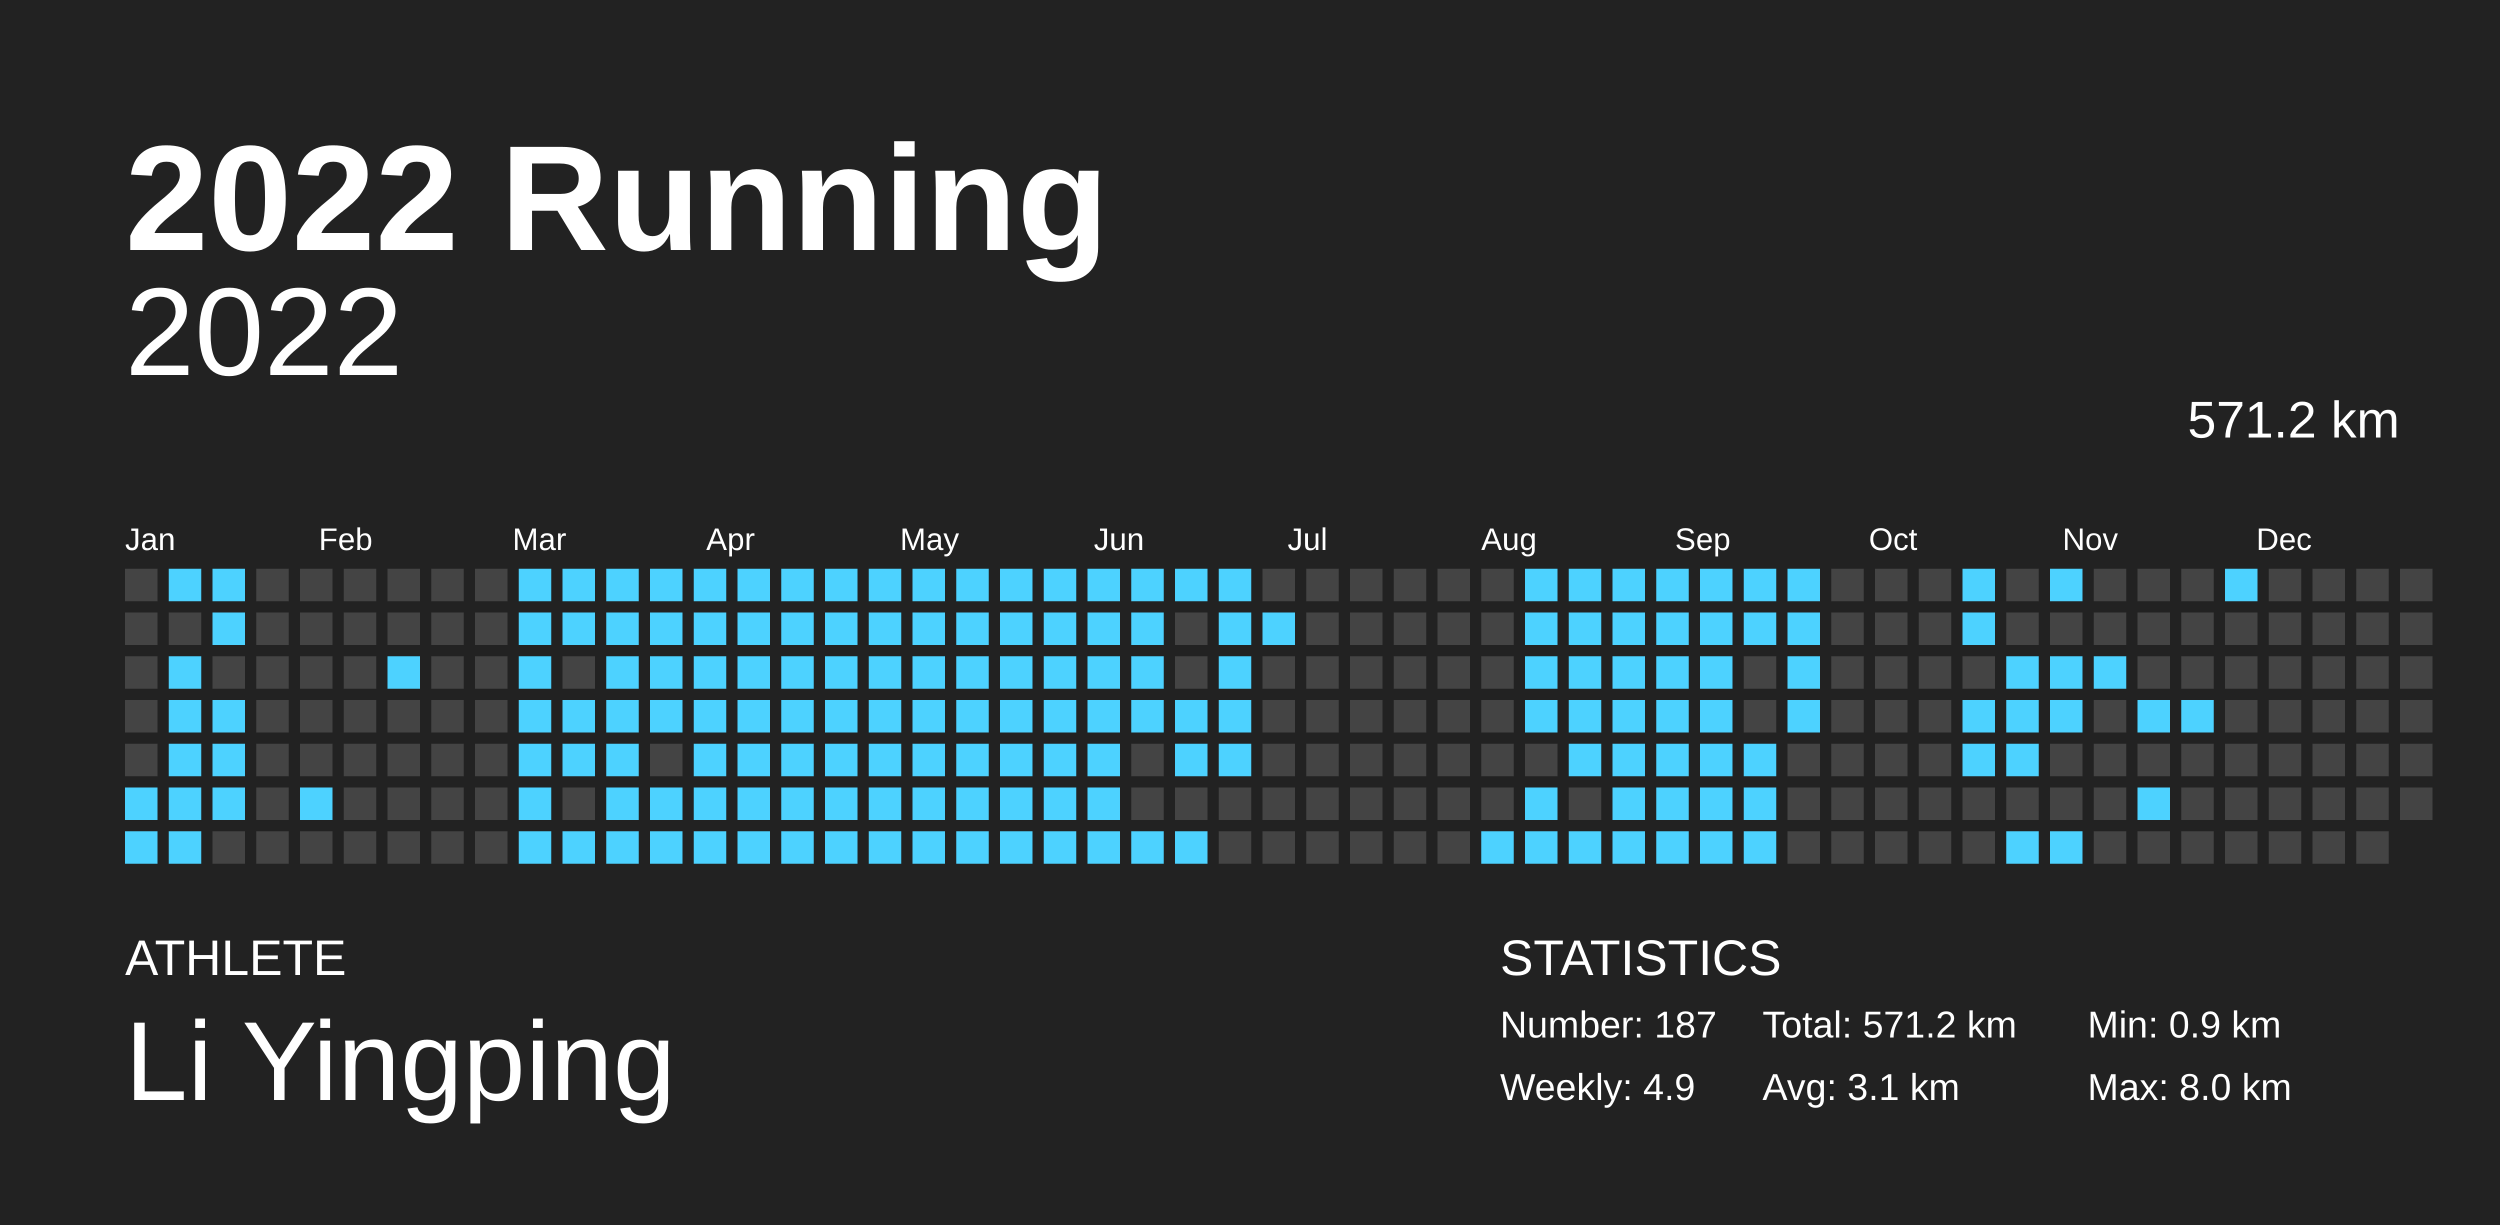
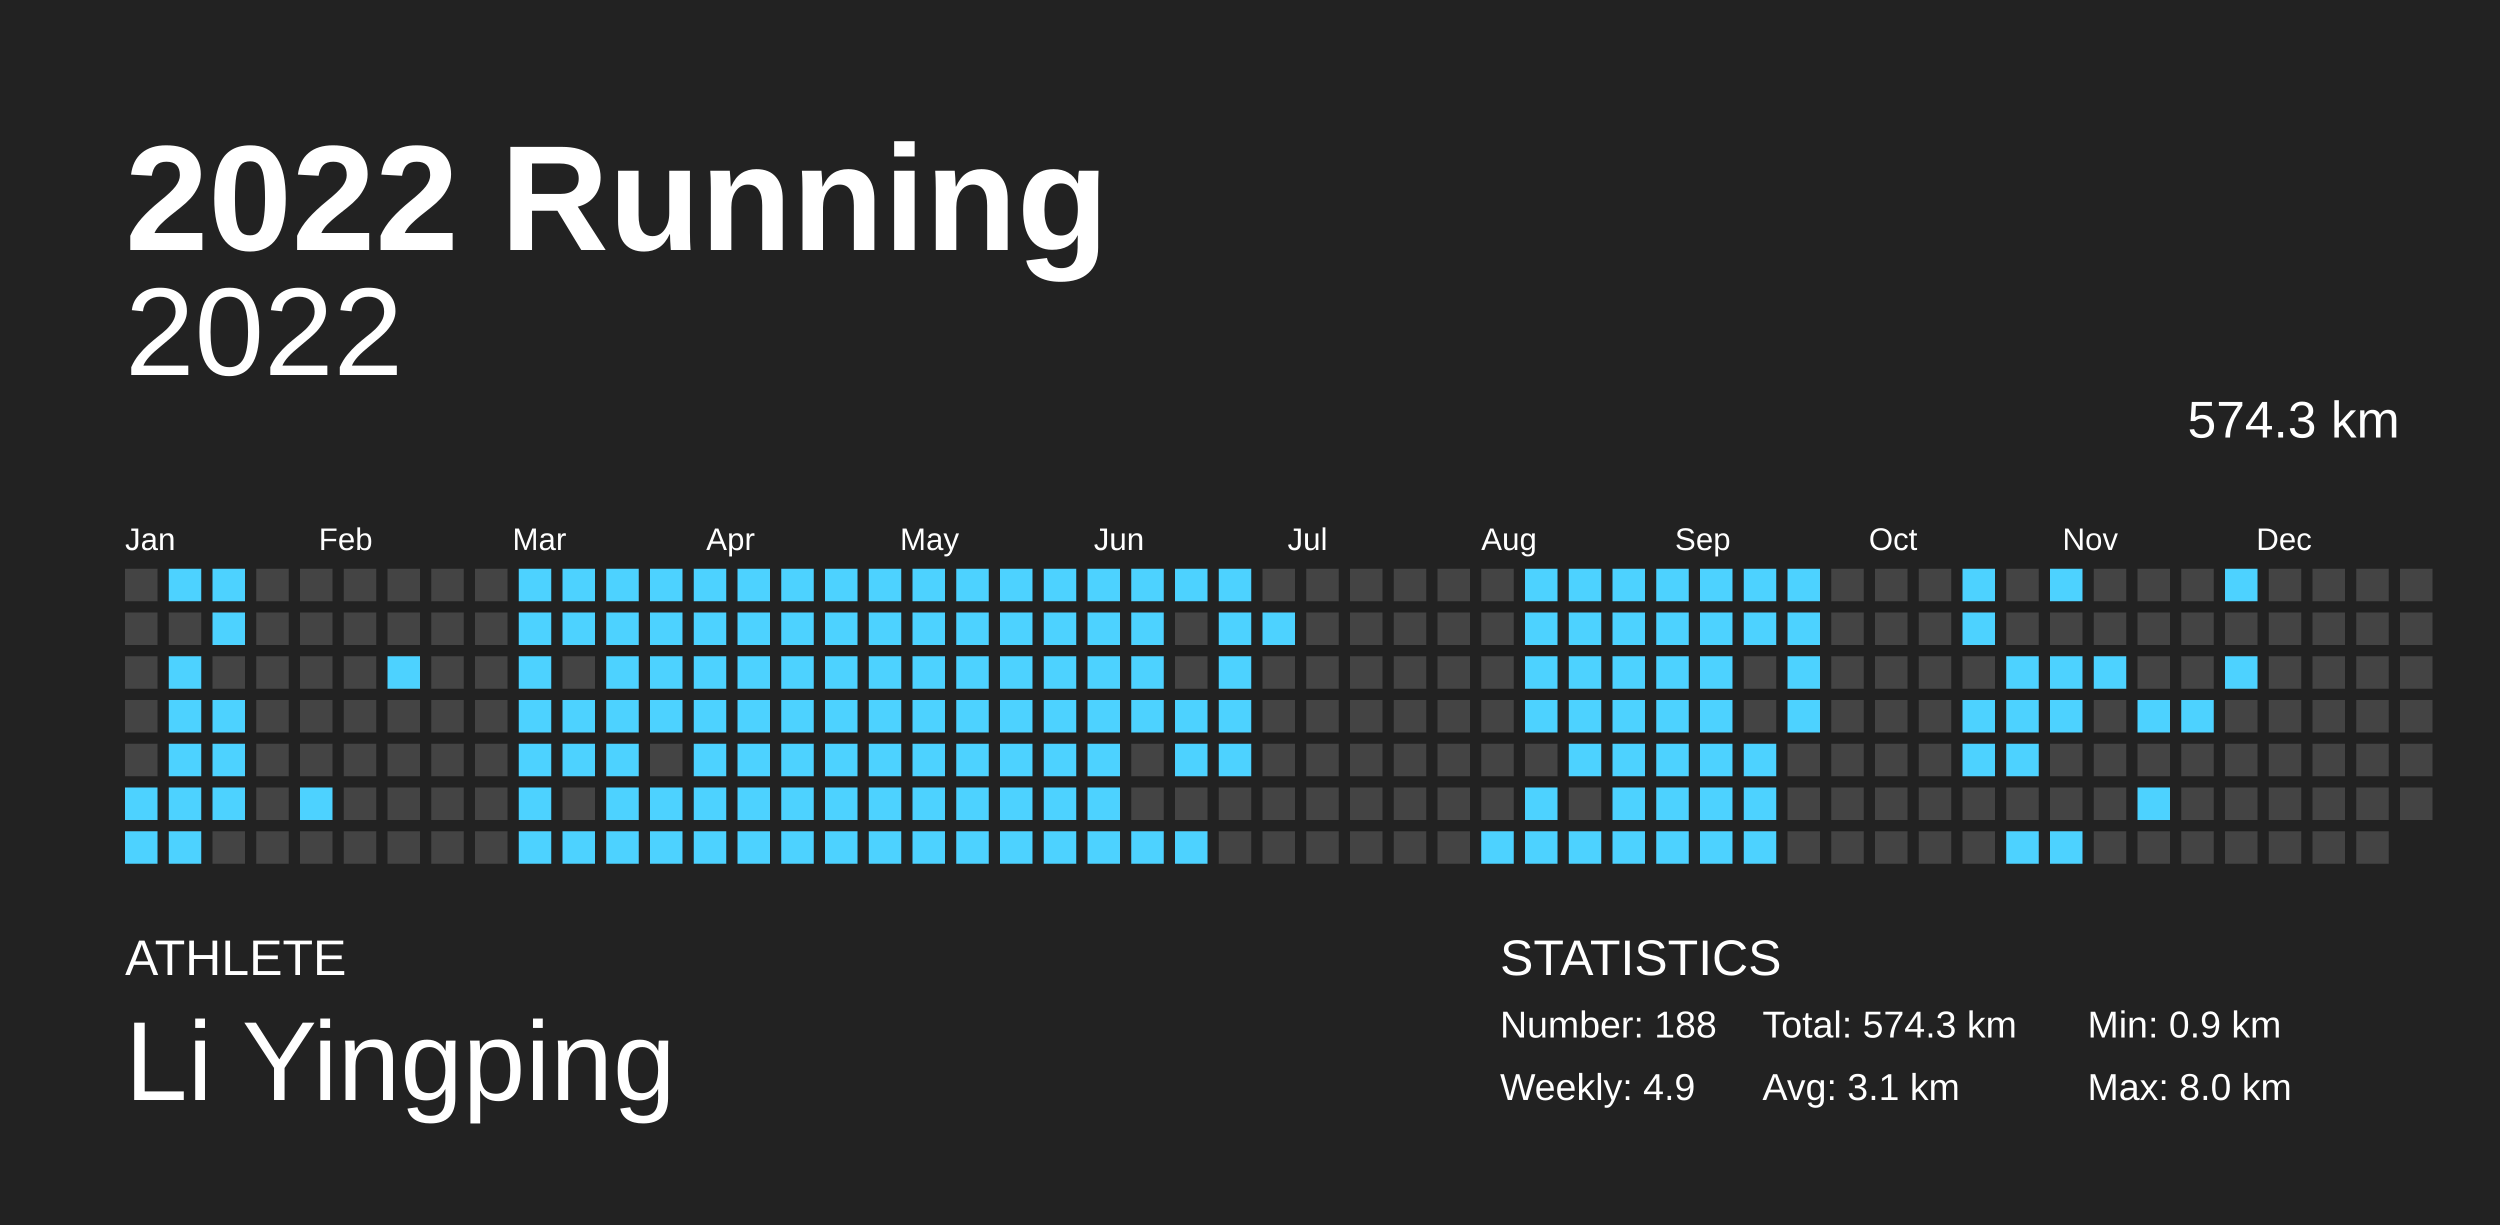
<svg xmlns="http://www.w3.org/2000/svg" baseProfile="full" height="98mm" version="1.1" viewBox="0,0,200,98" width="200mm">
  <defs />
  <rect fill="#222222" height="98" width="200" x="0" y="0" />
  <text fill="#FFFFFF" style="font-size:12px; font-family:Arial; font-weight:bold;" x="10" y="20">2022 Running</text>
  <text fill="#FFFFFF" style="font-size:4px; font-family:Arial" x="10" y="78">ATHLETE</text>
  <text fill="#FFFFFF" style="font-size:9px; font-family:Arial" x="10" y="88">Li Yingping</text>
  <text fill="#FFFFFF" style="font-size:4px; font-family:Arial" x="120" y="78">STATISTICS</text>
-   <text fill="#FFFFFF" style="font-size:3px; font-family:Arial" x="120" y="83">Number: 187</text>
+   <text fill="#FFFFFF" style="font-size:3px; font-family:Arial" x="120" y="83">Number: 188</text>
  <text fill="#FFFFFF" style="font-size:3px; font-family:Arial" x="120" y="88">Weekly: 4.9</text>
-   <text fill="#FFFFFF" style="font-size:3px; font-family:Arial" x="141" y="83">Total: 571.2 km</text>
+   <text fill="#FFFFFF" style="font-size:3px; font-family:Arial" x="141" y="83">Total: 574.3 km</text>
  <text fill="#FFFFFF" style="font-size:3px; font-family:Arial" x="141" y="88">Avg: 3.1 km</text>
  <text fill="#FFFFFF" style="font-size:3px; font-family:Arial" x="167" y="83">Min: 0.9 km</text>
  <text fill="#FFFFFF" style="font-size:3px; font-family:Arial" x="167" y="88">Max: 8.0 km</text>
  <text alignment-baseline="hanging" fill="#FFFFFF" style="font-size:10.0px; font-family:Arial;" x="10" y="30">2022</text>
-   <text alignment-baseline="hanging" fill="#FFFFFF" style="font-size:4.125px; font-family:Arial;" x="175" y="35">571.2 km</text>
+   <text alignment-baseline="hanging" fill="#FFFFFF" style="font-size:4.125px; font-family:Arial;" x="175" y="35">574.3 km</text>
  <text fill="#FFFFFF" style="font-size:2.5px; font-family:Arial" x="10.0" y="44">Jan</text>
  <text fill="#FFFFFF" style="font-size:2.5px; font-family:Arial" x="25.5" y="44">Feb</text>
  <text fill="#FFFFFF" style="font-size:2.5px; font-family:Arial" x="41.0" y="44">Mar</text>
  <text fill="#FFFFFF" style="font-size:2.5px; font-family:Arial" x="56.5" y="44">Apr</text>
  <text fill="#FFFFFF" style="font-size:2.5px; font-family:Arial" x="72.0" y="44">May</text>
  <text fill="#FFFFFF" style="font-size:2.5px; font-family:Arial" x="87.5" y="44">Jun</text>
  <text fill="#FFFFFF" style="font-size:2.5px; font-family:Arial" x="103.0" y="44">Jul</text>
  <text fill="#FFFFFF" style="font-size:2.5px; font-family:Arial" x="118.5" y="44">Aug</text>
  <text fill="#FFFFFF" style="font-size:2.5px; font-family:Arial" x="134.0" y="44">Sep</text>
  <text fill="#FFFFFF" style="font-size:2.5px; font-family:Arial" x="149.5" y="44">Oct</text>
  <text fill="#FFFFFF" style="font-size:2.5px; font-family:Arial" x="165.0" y="44">Nov</text>
  <text fill="#FFFFFF" style="font-size:2.5px; font-family:Arial" x="180.5" y="44">Dec</text>
  <rect fill="#444444" height="2.6" width="2.6" x="10.0" y="45.5" />
  <rect fill="#444444" height="2.6" width="2.6" x="10.0" y="49.0" />
  <rect fill="#444444" height="2.6" width="2.6" x="10.0" y="52.5" />
  <rect fill="#444444" height="2.6" width="2.6" x="10.0" y="56.0" />
  <rect fill="#444444" height="2.6" width="2.6" x="10.0" y="59.5" />
  <rect fill="#4dd2ff" height="2.6" width="2.6" x="10.0" y="63.0" />
  <rect fill="#4dd2ff" height="2.6" width="2.6" x="10.0" y="66.5" />
  <rect fill="#4dd2ff" height="2.6" width="2.6" x="13.5" y="45.5" />
  <rect fill="#444444" height="2.6" width="2.6" x="13.5" y="49.0" />
  <rect fill="#4dd2ff" height="2.6" width="2.6" x="13.5" y="52.5" />
  <rect fill="#4dd2ff" height="2.6" width="2.6" x="13.5" y="56.0" />
  <rect fill="#4dd2ff" height="2.6" width="2.6" x="13.5" y="59.5" />
  <rect fill="#4dd2ff" height="2.6" width="2.6" x="13.5" y="63.0" />
  <rect fill="#4dd2ff" height="2.6" width="2.6" x="13.5" y="66.5" />
  <rect fill="#4dd2ff" height="2.6" width="2.6" x="17.0" y="45.5" />
  <rect fill="#4dd2ff" height="2.6" width="2.6" x="17.0" y="49.0" />
  <rect fill="#444444" height="2.6" width="2.6" x="17.0" y="52.5" />
  <rect fill="#4dd2ff" height="2.6" width="2.6" x="17.0" y="56.0" />
  <rect fill="#4dd2ff" height="2.6" width="2.6" x="17.0" y="59.5" />
  <rect fill="#4dd2ff" height="2.6" width="2.6" x="17.0" y="63.0" />
  <rect fill="#444444" height="2.6" width="2.6" x="17.0" y="66.5" />
  <rect fill="#444444" height="2.6" width="2.6" x="20.5" y="45.5" />
  <rect fill="#444444" height="2.6" width="2.6" x="20.5" y="49.0" />
  <rect fill="#444444" height="2.6" width="2.6" x="20.5" y="52.5" />
  <rect fill="#444444" height="2.6" width="2.6" x="20.5" y="56.0" />
  <rect fill="#444444" height="2.6" width="2.6" x="20.5" y="59.5" />
  <rect fill="#444444" height="2.6" width="2.6" x="20.5" y="63.0" />
  <rect fill="#444444" height="2.6" width="2.6" x="20.5" y="66.5" />
  <rect fill="#444444" height="2.6" width="2.6" x="24.0" y="45.5" />
  <rect fill="#444444" height="2.6" width="2.6" x="24.0" y="49.0" />
  <rect fill="#444444" height="2.6" width="2.6" x="24.0" y="52.5" />
  <rect fill="#444444" height="2.6" width="2.6" x="24.0" y="56.0" />
  <rect fill="#444444" height="2.6" width="2.6" x="24.0" y="59.5" />
  <rect fill="#4dd2ff" height="2.6" width="2.6" x="24.0" y="63.0" />
  <rect fill="#444444" height="2.6" width="2.6" x="24.0" y="66.5" />
  <rect fill="#444444" height="2.6" width="2.6" x="27.5" y="45.5" />
  <rect fill="#444444" height="2.6" width="2.6" x="27.5" y="49.0" />
  <rect fill="#444444" height="2.6" width="2.6" x="27.5" y="52.5" />
  <rect fill="#444444" height="2.6" width="2.6" x="27.5" y="56.0" />
  <rect fill="#444444" height="2.6" width="2.6" x="27.5" y="59.5" />
  <rect fill="#444444" height="2.6" width="2.6" x="27.5" y="63.0" />
  <rect fill="#444444" height="2.6" width="2.6" x="27.5" y="66.5" />
  <rect fill="#444444" height="2.6" width="2.6" x="31.0" y="45.5" />
  <rect fill="#444444" height="2.6" width="2.6" x="31.0" y="49.0" />
  <rect fill="#4dd2ff" height="2.6" width="2.6" x="31.0" y="52.5" />
  <rect fill="#444444" height="2.6" width="2.6" x="31.0" y="56.0" />
  <rect fill="#444444" height="2.6" width="2.6" x="31.0" y="59.5" />
  <rect fill="#444444" height="2.6" width="2.6" x="31.0" y="63.0" />
  <rect fill="#444444" height="2.6" width="2.6" x="31.0" y="66.5" />
  <rect fill="#444444" height="2.6" width="2.6" x="34.5" y="45.5" />
  <rect fill="#444444" height="2.6" width="2.6" x="34.5" y="49.0" />
  <rect fill="#444444" height="2.6" width="2.6" x="34.5" y="52.5" />
  <rect fill="#444444" height="2.6" width="2.6" x="34.5" y="56.0" />
  <rect fill="#444444" height="2.6" width="2.6" x="34.5" y="59.5" />
  <rect fill="#444444" height="2.6" width="2.6" x="34.5" y="63.0" />
  <rect fill="#444444" height="2.6" width="2.6" x="34.5" y="66.5" />
  <rect fill="#444444" height="2.6" width="2.6" x="38.0" y="45.5" />
  <rect fill="#444444" height="2.6" width="2.6" x="38.0" y="49.0" />
  <rect fill="#444444" height="2.6" width="2.6" x="38.0" y="52.5" />
  <rect fill="#444444" height="2.6" width="2.6" x="38.0" y="56.0" />
  <rect fill="#444444" height="2.6" width="2.6" x="38.0" y="59.5" />
  <rect fill="#444444" height="2.6" width="2.6" x="38.0" y="63.0" />
  <rect fill="#444444" height="2.6" width="2.6" x="38.0" y="66.5" />
  <rect fill="#4dd2ff" height="2.6" width="2.6" x="41.5" y="45.5" />
  <rect fill="#4dd2ff" height="2.6" width="2.6" x="41.5" y="49.0" />
  <rect fill="#4dd2ff" height="2.6" width="2.6" x="41.5" y="52.5" />
  <rect fill="#4dd2ff" height="2.6" width="2.6" x="41.5" y="56.0" />
  <rect fill="#4dd2ff" height="2.6" width="2.6" x="41.5" y="59.5" />
  <rect fill="#4dd2ff" height="2.6" width="2.6" x="41.5" y="63.0" />
  <rect fill="#4dd2ff" height="2.6" width="2.6" x="41.5" y="66.5" />
  <rect fill="#4dd2ff" height="2.6" width="2.6" x="45.0" y="45.5" />
  <rect fill="#4dd2ff" height="2.6" width="2.6" x="45.0" y="49.0" />
  <rect fill="#444444" height="2.6" width="2.6" x="45.0" y="52.5" />
  <rect fill="#4dd2ff" height="2.6" width="2.6" x="45.0" y="56.0" />
  <rect fill="#4dd2ff" height="2.6" width="2.6" x="45.0" y="59.5" />
  <rect fill="#444444" height="2.6" width="2.6" x="45.0" y="63.0" />
  <rect fill="#4dd2ff" height="2.6" width="2.6" x="45.0" y="66.5" />
  <rect fill="#4dd2ff" height="2.6" width="2.6" x="48.5" y="45.5" />
  <rect fill="#4dd2ff" height="2.6" width="2.6" x="48.5" y="49.0" />
  <rect fill="#4dd2ff" height="2.6" width="2.6" x="48.5" y="52.5" />
  <rect fill="#4dd2ff" height="2.6" width="2.6" x="48.5" y="56.0" />
  <rect fill="#4dd2ff" height="2.6" width="2.6" x="48.5" y="59.5" />
  <rect fill="#4dd2ff" height="2.6" width="2.6" x="48.5" y="63.0" />
  <rect fill="#4dd2ff" height="2.6" width="2.6" x="48.5" y="66.5" />
  <rect fill="#4dd2ff" height="2.6" width="2.6" x="52.0" y="45.5" />
  <rect fill="#4dd2ff" height="2.6" width="2.6" x="52.0" y="49.0" />
  <rect fill="#4dd2ff" height="2.6" width="2.6" x="52.0" y="52.5" />
  <rect fill="#4dd2ff" height="2.6" width="2.6" x="52.0" y="56.0" />
  <rect fill="#444444" height="2.6" width="2.6" x="52.0" y="59.5" />
  <rect fill="#4dd2ff" height="2.6" width="2.6" x="52.0" y="63.0" />
  <rect fill="#4dd2ff" height="2.6" width="2.6" x="52.0" y="66.5" />
  <rect fill="#4dd2ff" height="2.6" width="2.6" x="55.5" y="45.5" />
  <rect fill="#4dd2ff" height="2.6" width="2.6" x="55.5" y="49.0" />
  <rect fill="#4dd2ff" height="2.6" width="2.6" x="55.5" y="52.5" />
  <rect fill="#4dd2ff" height="2.6" width="2.6" x="55.5" y="56.0" />
  <rect fill="#4dd2ff" height="2.6" width="2.6" x="55.5" y="59.5" />
  <rect fill="#4dd2ff" height="2.6" width="2.6" x="55.5" y="63.0" />
  <rect fill="#4dd2ff" height="2.6" width="2.6" x="55.5" y="66.5" />
  <rect fill="#4dd2ff" height="2.6" width="2.6" x="59.0" y="45.5" />
  <rect fill="#4dd2ff" height="2.6" width="2.6" x="59.0" y="49.0" />
  <rect fill="#4dd2ff" height="2.6" width="2.6" x="59.0" y="52.5" />
  <rect fill="#4dd2ff" height="2.6" width="2.6" x="59.0" y="56.0" />
  <rect fill="#4dd2ff" height="2.6" width="2.6" x="59.0" y="59.5" />
  <rect fill="#4dd2ff" height="2.6" width="2.6" x="59.0" y="63.0" />
  <rect fill="#4dd2ff" height="2.6" width="2.6" x="59.0" y="66.5" />
  <rect fill="#4dd2ff" height="2.6" width="2.6" x="62.5" y="45.5" />
  <rect fill="#4dd2ff" height="2.6" width="2.6" x="62.5" y="49.0" />
  <rect fill="#4dd2ff" height="2.6" width="2.6" x="62.5" y="52.5" />
  <rect fill="#4dd2ff" height="2.6" width="2.6" x="62.5" y="56.0" />
  <rect fill="#4dd2ff" height="2.6" width="2.6" x="62.5" y="59.5" />
  <rect fill="#4dd2ff" height="2.6" width="2.6" x="62.5" y="63.0" />
  <rect fill="#4dd2ff" height="2.6" width="2.6" x="62.5" y="66.5" />
  <rect fill="#4dd2ff" height="2.6" width="2.6" x="66.0" y="45.5" />
  <rect fill="#4dd2ff" height="2.6" width="2.6" x="66.0" y="49.0" />
  <rect fill="#4dd2ff" height="2.6" width="2.6" x="66.0" y="52.5" />
  <rect fill="#4dd2ff" height="2.6" width="2.6" x="66.0" y="56.0" />
  <rect fill="#4dd2ff" height="2.6" width="2.6" x="66.0" y="59.5" />
  <rect fill="#4dd2ff" height="2.6" width="2.6" x="66.0" y="63.0" />
  <rect fill="#4dd2ff" height="2.6" width="2.6" x="66.0" y="66.5" />
  <rect fill="#4dd2ff" height="2.6" width="2.6" x="69.5" y="45.5" />
  <rect fill="#4dd2ff" height="2.6" width="2.6" x="69.5" y="49.0" />
  <rect fill="#4dd2ff" height="2.6" width="2.6" x="69.5" y="52.5" />
  <rect fill="#4dd2ff" height="2.6" width="2.6" x="69.5" y="56.0" />
  <rect fill="#4dd2ff" height="2.6" width="2.6" x="69.5" y="59.5" />
  <rect fill="#4dd2ff" height="2.6" width="2.6" x="69.5" y="63.0" />
  <rect fill="#4dd2ff" height="2.6" width="2.6" x="69.5" y="66.5" />
  <rect fill="#4dd2ff" height="2.6" width="2.6" x="73.0" y="45.5" />
  <rect fill="#4dd2ff" height="2.6" width="2.6" x="73.0" y="49.0" />
  <rect fill="#4dd2ff" height="2.6" width="2.6" x="73.0" y="52.5" />
  <rect fill="#4dd2ff" height="2.6" width="2.6" x="73.0" y="56.0" />
  <rect fill="#4dd2ff" height="2.6" width="2.6" x="73.0" y="59.5" />
  <rect fill="#4dd2ff" height="2.6" width="2.6" x="73.0" y="63.0" />
  <rect fill="#4dd2ff" height="2.6" width="2.6" x="73.0" y="66.5" />
  <rect fill="#4dd2ff" height="2.6" width="2.6" x="76.5" y="45.5" />
  <rect fill="#4dd2ff" height="2.6" width="2.6" x="76.5" y="49.0" />
  <rect fill="#4dd2ff" height="2.6" width="2.6" x="76.5" y="52.5" />
  <rect fill="#4dd2ff" height="2.6" width="2.6" x="76.5" y="56.0" />
  <rect fill="#4dd2ff" height="2.6" width="2.6" x="76.5" y="59.5" />
  <rect fill="#4dd2ff" height="2.6" width="2.6" x="76.5" y="63.0" />
  <rect fill="#4dd2ff" height="2.6" width="2.6" x="76.5" y="66.5" />
  <rect fill="#4dd2ff" height="2.6" width="2.6" x="80.0" y="45.5" />
  <rect fill="#4dd2ff" height="2.6" width="2.6" x="80.0" y="49.0" />
  <rect fill="#4dd2ff" height="2.6" width="2.6" x="80.0" y="52.5" />
  <rect fill="#4dd2ff" height="2.6" width="2.6" x="80.0" y="56.0" />
  <rect fill="#4dd2ff" height="2.6" width="2.6" x="80.0" y="59.5" />
  <rect fill="#4dd2ff" height="2.6" width="2.6" x="80.0" y="63.0" />
  <rect fill="#4dd2ff" height="2.6" width="2.6" x="80.0" y="66.5" />
  <rect fill="#4dd2ff" height="2.6" width="2.6" x="83.5" y="45.5" />
  <rect fill="#4dd2ff" height="2.6" width="2.6" x="83.5" y="49.0" />
  <rect fill="#4dd2ff" height="2.6" width="2.6" x="83.5" y="52.5" />
  <rect fill="#4dd2ff" height="2.6" width="2.6" x="83.5" y="56.0" />
  <rect fill="#4dd2ff" height="2.6" width="2.6" x="83.5" y="59.5" />
  <rect fill="#4dd2ff" height="2.6" width="2.6" x="83.5" y="63.0" />
  <rect fill="#4dd2ff" height="2.6" width="2.6" x="83.5" y="66.5" />
  <rect fill="#4dd2ff" height="2.6" width="2.6" x="87.0" y="45.5" />
  <rect fill="#4dd2ff" height="2.6" width="2.6" x="87.0" y="49.0" />
  <rect fill="#4dd2ff" height="2.6" width="2.6" x="87.0" y="52.5" />
  <rect fill="#4dd2ff" height="2.6" width="2.6" x="87.0" y="56.0" />
  <rect fill="#4dd2ff" height="2.6" width="2.6" x="87.0" y="59.5" />
  <rect fill="#4dd2ff" height="2.6" width="2.6" x="87.0" y="63.0" />
  <rect fill="#4dd2ff" height="2.6" width="2.6" x="87.0" y="66.5" />
  <rect fill="#4dd2ff" height="2.6" width="2.6" x="90.5" y="45.5" />
  <rect fill="#4dd2ff" height="2.6" width="2.6" x="90.5" y="49.0" />
  <rect fill="#4dd2ff" height="2.6" width="2.6" x="90.5" y="52.5" />
  <rect fill="#4dd2ff" height="2.6" width="2.6" x="90.5" y="56.0" />
  <rect fill="#444444" height="2.6" width="2.6" x="90.5" y="59.5" />
  <rect fill="#444444" height="2.6" width="2.6" x="90.5" y="63.0" />
  <rect fill="#4dd2ff" height="2.6" width="2.6" x="90.5" y="66.5" />
  <rect fill="#4dd2ff" height="2.6" width="2.6" x="94.0" y="45.5" />
  <rect fill="#444444" height="2.6" width="2.6" x="94.0" y="49.0" />
  <rect fill="#444444" height="2.6" width="2.6" x="94.0" y="52.5" />
  <rect fill="#4dd2ff" height="2.6" width="2.6" x="94.0" y="56.0" />
  <rect fill="#4dd2ff" height="2.6" width="2.6" x="94.0" y="59.5" />
  <rect fill="#444444" height="2.6" width="2.6" x="94.0" y="63.0" />
  <rect fill="#4dd2ff" height="2.6" width="2.6" x="94.0" y="66.5" />
  <rect fill="#4dd2ff" height="2.6" width="2.6" x="97.5" y="45.5" />
  <rect fill="#4dd2ff" height="2.6" width="2.6" x="97.5" y="49.0" />
  <rect fill="#4dd2ff" height="2.6" width="2.6" x="97.5" y="52.5" />
  <rect fill="#4dd2ff" height="2.6" width="2.6" x="97.5" y="56.0" />
  <rect fill="#4dd2ff" height="2.6" width="2.6" x="97.5" y="59.5" />
  <rect fill="#444444" height="2.6" width="2.6" x="97.5" y="63.0" />
  <rect fill="#444444" height="2.6" width="2.6" x="97.5" y="66.5" />
  <rect fill="#444444" height="2.6" width="2.6" x="101.0" y="45.5" />
  <rect fill="#4dd2ff" height="2.6" width="2.6" x="101.0" y="49.0" />
  <rect fill="#444444" height="2.6" width="2.6" x="101.0" y="52.5" />
  <rect fill="#444444" height="2.6" width="2.6" x="101.0" y="56.0" />
  <rect fill="#444444" height="2.6" width="2.6" x="101.0" y="59.5" />
  <rect fill="#444444" height="2.6" width="2.6" x="101.0" y="63.0" />
  <rect fill="#444444" height="2.6" width="2.6" x="101.0" y="66.5" />
  <rect fill="#444444" height="2.6" width="2.6" x="104.5" y="45.5" />
  <rect fill="#444444" height="2.6" width="2.6" x="104.5" y="49.0" />
  <rect fill="#444444" height="2.6" width="2.6" x="104.5" y="52.5" />
  <rect fill="#444444" height="2.6" width="2.6" x="104.5" y="56.0" />
  <rect fill="#444444" height="2.6" width="2.6" x="104.5" y="59.5" />
  <rect fill="#444444" height="2.6" width="2.6" x="104.5" y="63.0" />
  <rect fill="#444444" height="2.6" width="2.6" x="104.5" y="66.5" />
  <rect fill="#444444" height="2.6" width="2.6" x="108.0" y="45.5" />
  <rect fill="#444444" height="2.6" width="2.6" x="108.0" y="49.0" />
  <rect fill="#444444" height="2.6" width="2.6" x="108.0" y="52.5" />
  <rect fill="#444444" height="2.6" width="2.6" x="108.0" y="56.0" />
  <rect fill="#444444" height="2.6" width="2.6" x="108.0" y="59.5" />
  <rect fill="#444444" height="2.6" width="2.6" x="108.0" y="63.0" />
  <rect fill="#444444" height="2.6" width="2.6" x="108.0" y="66.5" />
  <rect fill="#444444" height="2.6" width="2.6" x="111.5" y="45.5" />
  <rect fill="#444444" height="2.6" width="2.6" x="111.5" y="49.0" />
  <rect fill="#444444" height="2.6" width="2.6" x="111.5" y="52.5" />
  <rect fill="#444444" height="2.6" width="2.6" x="111.5" y="56.0" />
  <rect fill="#444444" height="2.6" width="2.6" x="111.5" y="59.5" />
  <rect fill="#444444" height="2.6" width="2.6" x="111.5" y="63.0" />
  <rect fill="#444444" height="2.6" width="2.6" x="111.5" y="66.5" />
  <rect fill="#444444" height="2.6" width="2.6" x="115.0" y="45.5" />
  <rect fill="#444444" height="2.6" width="2.6" x="115.0" y="49.0" />
  <rect fill="#444444" height="2.6" width="2.6" x="115.0" y="52.5" />
  <rect fill="#444444" height="2.6" width="2.6" x="115.0" y="56.0" />
  <rect fill="#444444" height="2.6" width="2.6" x="115.0" y="59.5" />
  <rect fill="#444444" height="2.6" width="2.6" x="115.0" y="63.0" />
  <rect fill="#444444" height="2.6" width="2.6" x="115.0" y="66.5" />
  <rect fill="#444444" height="2.6" width="2.6" x="118.5" y="45.5" />
  <rect fill="#444444" height="2.6" width="2.6" x="118.5" y="49.0" />
  <rect fill="#444444" height="2.6" width="2.6" x="118.5" y="52.5" />
  <rect fill="#444444" height="2.6" width="2.6" x="118.5" y="56.0" />
  <rect fill="#444444" height="2.6" width="2.6" x="118.5" y="59.5" />
  <rect fill="#444444" height="2.6" width="2.6" x="118.5" y="63.0" />
  <rect fill="#4dd2ff" height="2.6" width="2.6" x="118.5" y="66.5" />
  <rect fill="#4dd2ff" height="2.6" width="2.6" x="122.0" y="45.5" />
  <rect fill="#4dd2ff" height="2.6" width="2.6" x="122.0" y="49.0" />
  <rect fill="#4dd2ff" height="2.6" width="2.6" x="122.0" y="52.5" />
  <rect fill="#4dd2ff" height="2.6" width="2.6" x="122.0" y="56.0" />
  <rect fill="#444444" height="2.6" width="2.6" x="122.0" y="59.5" />
  <rect fill="#4dd2ff" height="2.6" width="2.6" x="122.0" y="63.0" />
  <rect fill="#4dd2ff" height="2.6" width="2.6" x="122.0" y="66.5" />
  <rect fill="#4dd2ff" height="2.6" width="2.6" x="125.5" y="45.5" />
  <rect fill="#4dd2ff" height="2.6" width="2.6" x="125.5" y="49.0" />
  <rect fill="#4dd2ff" height="2.6" width="2.6" x="125.5" y="52.5" />
  <rect fill="#4dd2ff" height="2.6" width="2.6" x="125.5" y="56.0" />
  <rect fill="#4dd2ff" height="2.6" width="2.6" x="125.5" y="59.5" />
  <rect fill="#444444" height="2.6" width="2.6" x="125.5" y="63.0" />
  <rect fill="#4dd2ff" height="2.6" width="2.6" x="125.5" y="66.5" />
  <rect fill="#4dd2ff" height="2.6" width="2.6" x="129.0" y="45.5" />
  <rect fill="#4dd2ff" height="2.6" width="2.6" x="129.0" y="49.0" />
  <rect fill="#4dd2ff" height="2.6" width="2.6" x="129.0" y="52.5" />
  <rect fill="#4dd2ff" height="2.6" width="2.6" x="129.0" y="56.0" />
  <rect fill="#4dd2ff" height="2.6" width="2.6" x="129.0" y="59.5" />
  <rect fill="#4dd2ff" height="2.6" width="2.6" x="129.0" y="63.0" />
  <rect fill="#4dd2ff" height="2.6" width="2.6" x="129.0" y="66.5" />
  <rect fill="#4dd2ff" height="2.6" width="2.6" x="132.5" y="45.5" />
  <rect fill="#4dd2ff" height="2.6" width="2.6" x="132.5" y="49.0" />
  <rect fill="#4dd2ff" height="2.6" width="2.6" x="132.5" y="52.5" />
  <rect fill="#4dd2ff" height="2.6" width="2.6" x="132.5" y="56.0" />
  <rect fill="#4dd2ff" height="2.6" width="2.6" x="132.5" y="59.5" />
  <rect fill="#4dd2ff" height="2.6" width="2.6" x="132.5" y="63.0" />
  <rect fill="#4dd2ff" height="2.6" width="2.6" x="132.5" y="66.5" />
  <rect fill="#4dd2ff" height="2.6" width="2.6" x="136.0" y="45.5" />
  <rect fill="#4dd2ff" height="2.6" width="2.6" x="136.0" y="49.0" />
  <rect fill="#4dd2ff" height="2.6" width="2.6" x="136.0" y="52.5" />
  <rect fill="#4dd2ff" height="2.6" width="2.6" x="136.0" y="56.0" />
  <rect fill="#4dd2ff" height="2.6" width="2.6" x="136.0" y="59.5" />
  <rect fill="#4dd2ff" height="2.6" width="2.6" x="136.0" y="63.0" />
  <rect fill="#4dd2ff" height="2.6" width="2.6" x="136.0" y="66.5" />
  <rect fill="#4dd2ff" height="2.6" width="2.6" x="139.5" y="45.5" />
  <rect fill="#4dd2ff" height="2.6" width="2.6" x="139.5" y="49.0" />
  <rect fill="#444444" height="2.6" width="2.6" x="139.5" y="52.5" />
  <rect fill="#444444" height="2.6" width="2.6" x="139.5" y="56.0" />
  <rect fill="#4dd2ff" height="2.6" width="2.6" x="139.5" y="59.5" />
  <rect fill="#4dd2ff" height="2.6" width="2.6" x="139.5" y="63.0" />
  <rect fill="#4dd2ff" height="2.6" width="2.6" x="139.5" y="66.5" />
  <rect fill="#4dd2ff" height="2.6" width="2.6" x="143.0" y="45.5" />
  <rect fill="#4dd2ff" height="2.6" width="2.6" x="143.0" y="49.0" />
  <rect fill="#4dd2ff" height="2.6" width="2.6" x="143.0" y="52.5" />
  <rect fill="#4dd2ff" height="2.6" width="2.6" x="143.0" y="56.0" />
  <rect fill="#444444" height="2.6" width="2.6" x="143.0" y="59.5" />
  <rect fill="#444444" height="2.6" width="2.6" x="143.0" y="63.0" />
  <rect fill="#444444" height="2.6" width="2.6" x="143.0" y="66.5" />
  <rect fill="#444444" height="2.6" width="2.6" x="146.5" y="45.5" />
  <rect fill="#444444" height="2.6" width="2.6" x="146.5" y="49.0" />
  <rect fill="#444444" height="2.6" width="2.6" x="146.5" y="52.5" />
  <rect fill="#444444" height="2.6" width="2.6" x="146.5" y="56.0" />
  <rect fill="#444444" height="2.6" width="2.6" x="146.5" y="59.5" />
  <rect fill="#444444" height="2.6" width="2.6" x="146.5" y="63.0" />
  <rect fill="#444444" height="2.6" width="2.6" x="146.5" y="66.5" />
  <rect fill="#444444" height="2.6" width="2.6" x="150.0" y="45.5" />
  <rect fill="#444444" height="2.6" width="2.6" x="150.0" y="49.0" />
  <rect fill="#444444" height="2.6" width="2.6" x="150.0" y="52.5" />
  <rect fill="#444444" height="2.6" width="2.6" x="150.0" y="56.0" />
  <rect fill="#444444" height="2.6" width="2.6" x="150.0" y="59.5" />
  <rect fill="#444444" height="2.6" width="2.6" x="150.0" y="63.0" />
  <rect fill="#444444" height="2.6" width="2.6" x="150.0" y="66.5" />
  <rect fill="#444444" height="2.6" width="2.6" x="153.5" y="45.5" />
  <rect fill="#444444" height="2.6" width="2.6" x="153.5" y="49.0" />
  <rect fill="#444444" height="2.6" width="2.6" x="153.5" y="52.5" />
  <rect fill="#444444" height="2.6" width="2.6" x="153.5" y="56.0" />
  <rect fill="#444444" height="2.6" width="2.6" x="153.5" y="59.5" />
  <rect fill="#444444" height="2.6" width="2.6" x="153.5" y="63.0" />
  <rect fill="#444444" height="2.6" width="2.6" x="153.5" y="66.5" />
  <rect fill="#4dd2ff" height="2.6" width="2.6" x="157.0" y="45.5" />
  <rect fill="#4dd2ff" height="2.6" width="2.6" x="157.0" y="49.0" />
  <rect fill="#444444" height="2.6" width="2.6" x="157.0" y="52.5" />
  <rect fill="#4dd2ff" height="2.6" width="2.6" x="157.0" y="56.0" />
  <rect fill="#4dd2ff" height="2.6" width="2.6" x="157.0" y="59.5" />
  <rect fill="#444444" height="2.6" width="2.6" x="157.0" y="63.0" />
  <rect fill="#444444" height="2.6" width="2.6" x="157.0" y="66.5" />
  <rect fill="#444444" height="2.6" width="2.6" x="160.5" y="45.5" />
  <rect fill="#444444" height="2.6" width="2.6" x="160.5" y="49.0" />
  <rect fill="#4dd2ff" height="2.6" width="2.6" x="160.5" y="52.5" />
  <rect fill="#4dd2ff" height="2.6" width="2.6" x="160.5" y="56.0" />
  <rect fill="#4dd2ff" height="2.6" width="2.6" x="160.5" y="59.5" />
  <rect fill="#444444" height="2.6" width="2.6" x="160.5" y="63.0" />
  <rect fill="#4dd2ff" height="2.6" width="2.6" x="160.5" y="66.5" />
  <rect fill="#4dd2ff" height="2.6" width="2.6" x="164.0" y="45.5" />
  <rect fill="#444444" height="2.6" width="2.6" x="164.0" y="49.0" />
  <rect fill="#4dd2ff" height="2.6" width="2.6" x="164.0" y="52.5" />
  <rect fill="#4dd2ff" height="2.6" width="2.6" x="164.0" y="56.0" />
  <rect fill="#444444" height="2.6" width="2.6" x="164.0" y="59.5" />
  <rect fill="#444444" height="2.6" width="2.6" x="164.0" y="63.0" />
  <rect fill="#4dd2ff" height="2.6" width="2.6" x="164.0" y="66.5" />
  <rect fill="#444444" height="2.6" width="2.6" x="167.5" y="45.5" />
  <rect fill="#444444" height="2.6" width="2.6" x="167.5" y="49.0" />
  <rect fill="#4dd2ff" height="2.6" width="2.6" x="167.5" y="52.5" />
  <rect fill="#444444" height="2.6" width="2.6" x="167.5" y="56.0" />
  <rect fill="#444444" height="2.6" width="2.6" x="167.5" y="59.5" />
  <rect fill="#444444" height="2.6" width="2.6" x="167.5" y="63.0" />
  <rect fill="#444444" height="2.6" width="2.6" x="167.5" y="66.5" />
  <rect fill="#444444" height="2.6" width="2.6" x="171.0" y="45.5" />
  <rect fill="#444444" height="2.6" width="2.6" x="171.0" y="49.0" />
  <rect fill="#444444" height="2.6" width="2.6" x="171.0" y="52.5" />
  <rect fill="#4dd2ff" height="2.6" width="2.6" x="171.0" y="56.0" />
  <rect fill="#444444" height="2.6" width="2.6" x="171.0" y="59.5" />
  <rect fill="#4dd2ff" height="2.6" width="2.6" x="171.0" y="63.0" />
  <rect fill="#444444" height="2.6" width="2.6" x="171.0" y="66.5" />
  <rect fill="#444444" height="2.6" width="2.6" x="174.5" y="45.5" />
  <rect fill="#444444" height="2.6" width="2.6" x="174.5" y="49.0" />
  <rect fill="#444444" height="2.6" width="2.6" x="174.5" y="52.5" />
  <rect fill="#4dd2ff" height="2.6" width="2.6" x="174.5" y="56.0" />
  <rect fill="#444444" height="2.6" width="2.6" x="174.5" y="59.5" />
  <rect fill="#444444" height="2.6" width="2.6" x="174.5" y="63.0" />
  <rect fill="#444444" height="2.6" width="2.6" x="174.5" y="66.5" />
  <rect fill="#4dd2ff" height="2.6" width="2.6" x="178.0" y="45.5" />
  <rect fill="#444444" height="2.6" width="2.6" x="178.0" y="49.0" />
-   <rect fill="#444444" height="2.6" width="2.6" x="178.0" y="52.5" />
+   <rect fill="#4dd2ff" height="2.6" width="2.6" x="178.0" y="52.5" />
  <rect fill="#444444" height="2.6" width="2.6" x="178.0" y="56.0" />
  <rect fill="#444444" height="2.6" width="2.6" x="178.0" y="59.5" />
  <rect fill="#444444" height="2.6" width="2.6" x="178.0" y="63.0" />
  <rect fill="#444444" height="2.6" width="2.6" x="178.0" y="66.5" />
  <rect fill="#444444" height="2.6" width="2.6" x="181.5" y="45.5" />
  <rect fill="#444444" height="2.6" width="2.6" x="181.5" y="49.0" />
  <rect fill="#444444" height="2.6" width="2.6" x="181.5" y="52.5" />
  <rect fill="#444444" height="2.6" width="2.6" x="181.5" y="56.0" />
  <rect fill="#444444" height="2.6" width="2.6" x="181.5" y="59.5" />
  <rect fill="#444444" height="2.6" width="2.6" x="181.5" y="63.0" />
  <rect fill="#444444" height="2.6" width="2.6" x="181.5" y="66.5" />
  <rect fill="#444444" height="2.6" width="2.6" x="185.0" y="45.5" />
  <rect fill="#444444" height="2.6" width="2.6" x="185.0" y="49.0" />
  <rect fill="#444444" height="2.6" width="2.6" x="185.0" y="52.5" />
  <rect fill="#444444" height="2.6" width="2.6" x="185.0" y="56.0" />
  <rect fill="#444444" height="2.6" width="2.6" x="185.0" y="59.5" />
  <rect fill="#444444" height="2.6" width="2.6" x="185.0" y="63.0" />
  <rect fill="#444444" height="2.6" width="2.6" x="185.0" y="66.5" />
  <rect fill="#444444" height="2.6" width="2.6" x="188.5" y="45.5" />
  <rect fill="#444444" height="2.6" width="2.6" x="188.5" y="49.0" />
  <rect fill="#444444" height="2.6" width="2.6" x="188.5" y="52.5" />
  <rect fill="#444444" height="2.6" width="2.6" x="188.5" y="56.0" />
  <rect fill="#444444" height="2.6" width="2.6" x="188.5" y="59.5" />
  <rect fill="#444444" height="2.6" width="2.6" x="188.5" y="63.0" />
  <rect fill="#444444" height="2.6" width="2.6" x="188.5" y="66.5" />
  <rect fill="#444444" height="2.6" width="2.6" x="192.0" y="45.5" />
  <rect fill="#444444" height="2.6" width="2.6" x="192.0" y="49.0" />
  <rect fill="#444444" height="2.6" width="2.6" x="192.0" y="52.5" />
  <rect fill="#444444" height="2.6" width="2.6" x="192.0" y="56.0" />
  <rect fill="#444444" height="2.6" width="2.6" x="192.0" y="59.5" />
  <rect fill="#444444" height="2.6" width="2.6" x="192.0" y="63.0" />
</svg>
